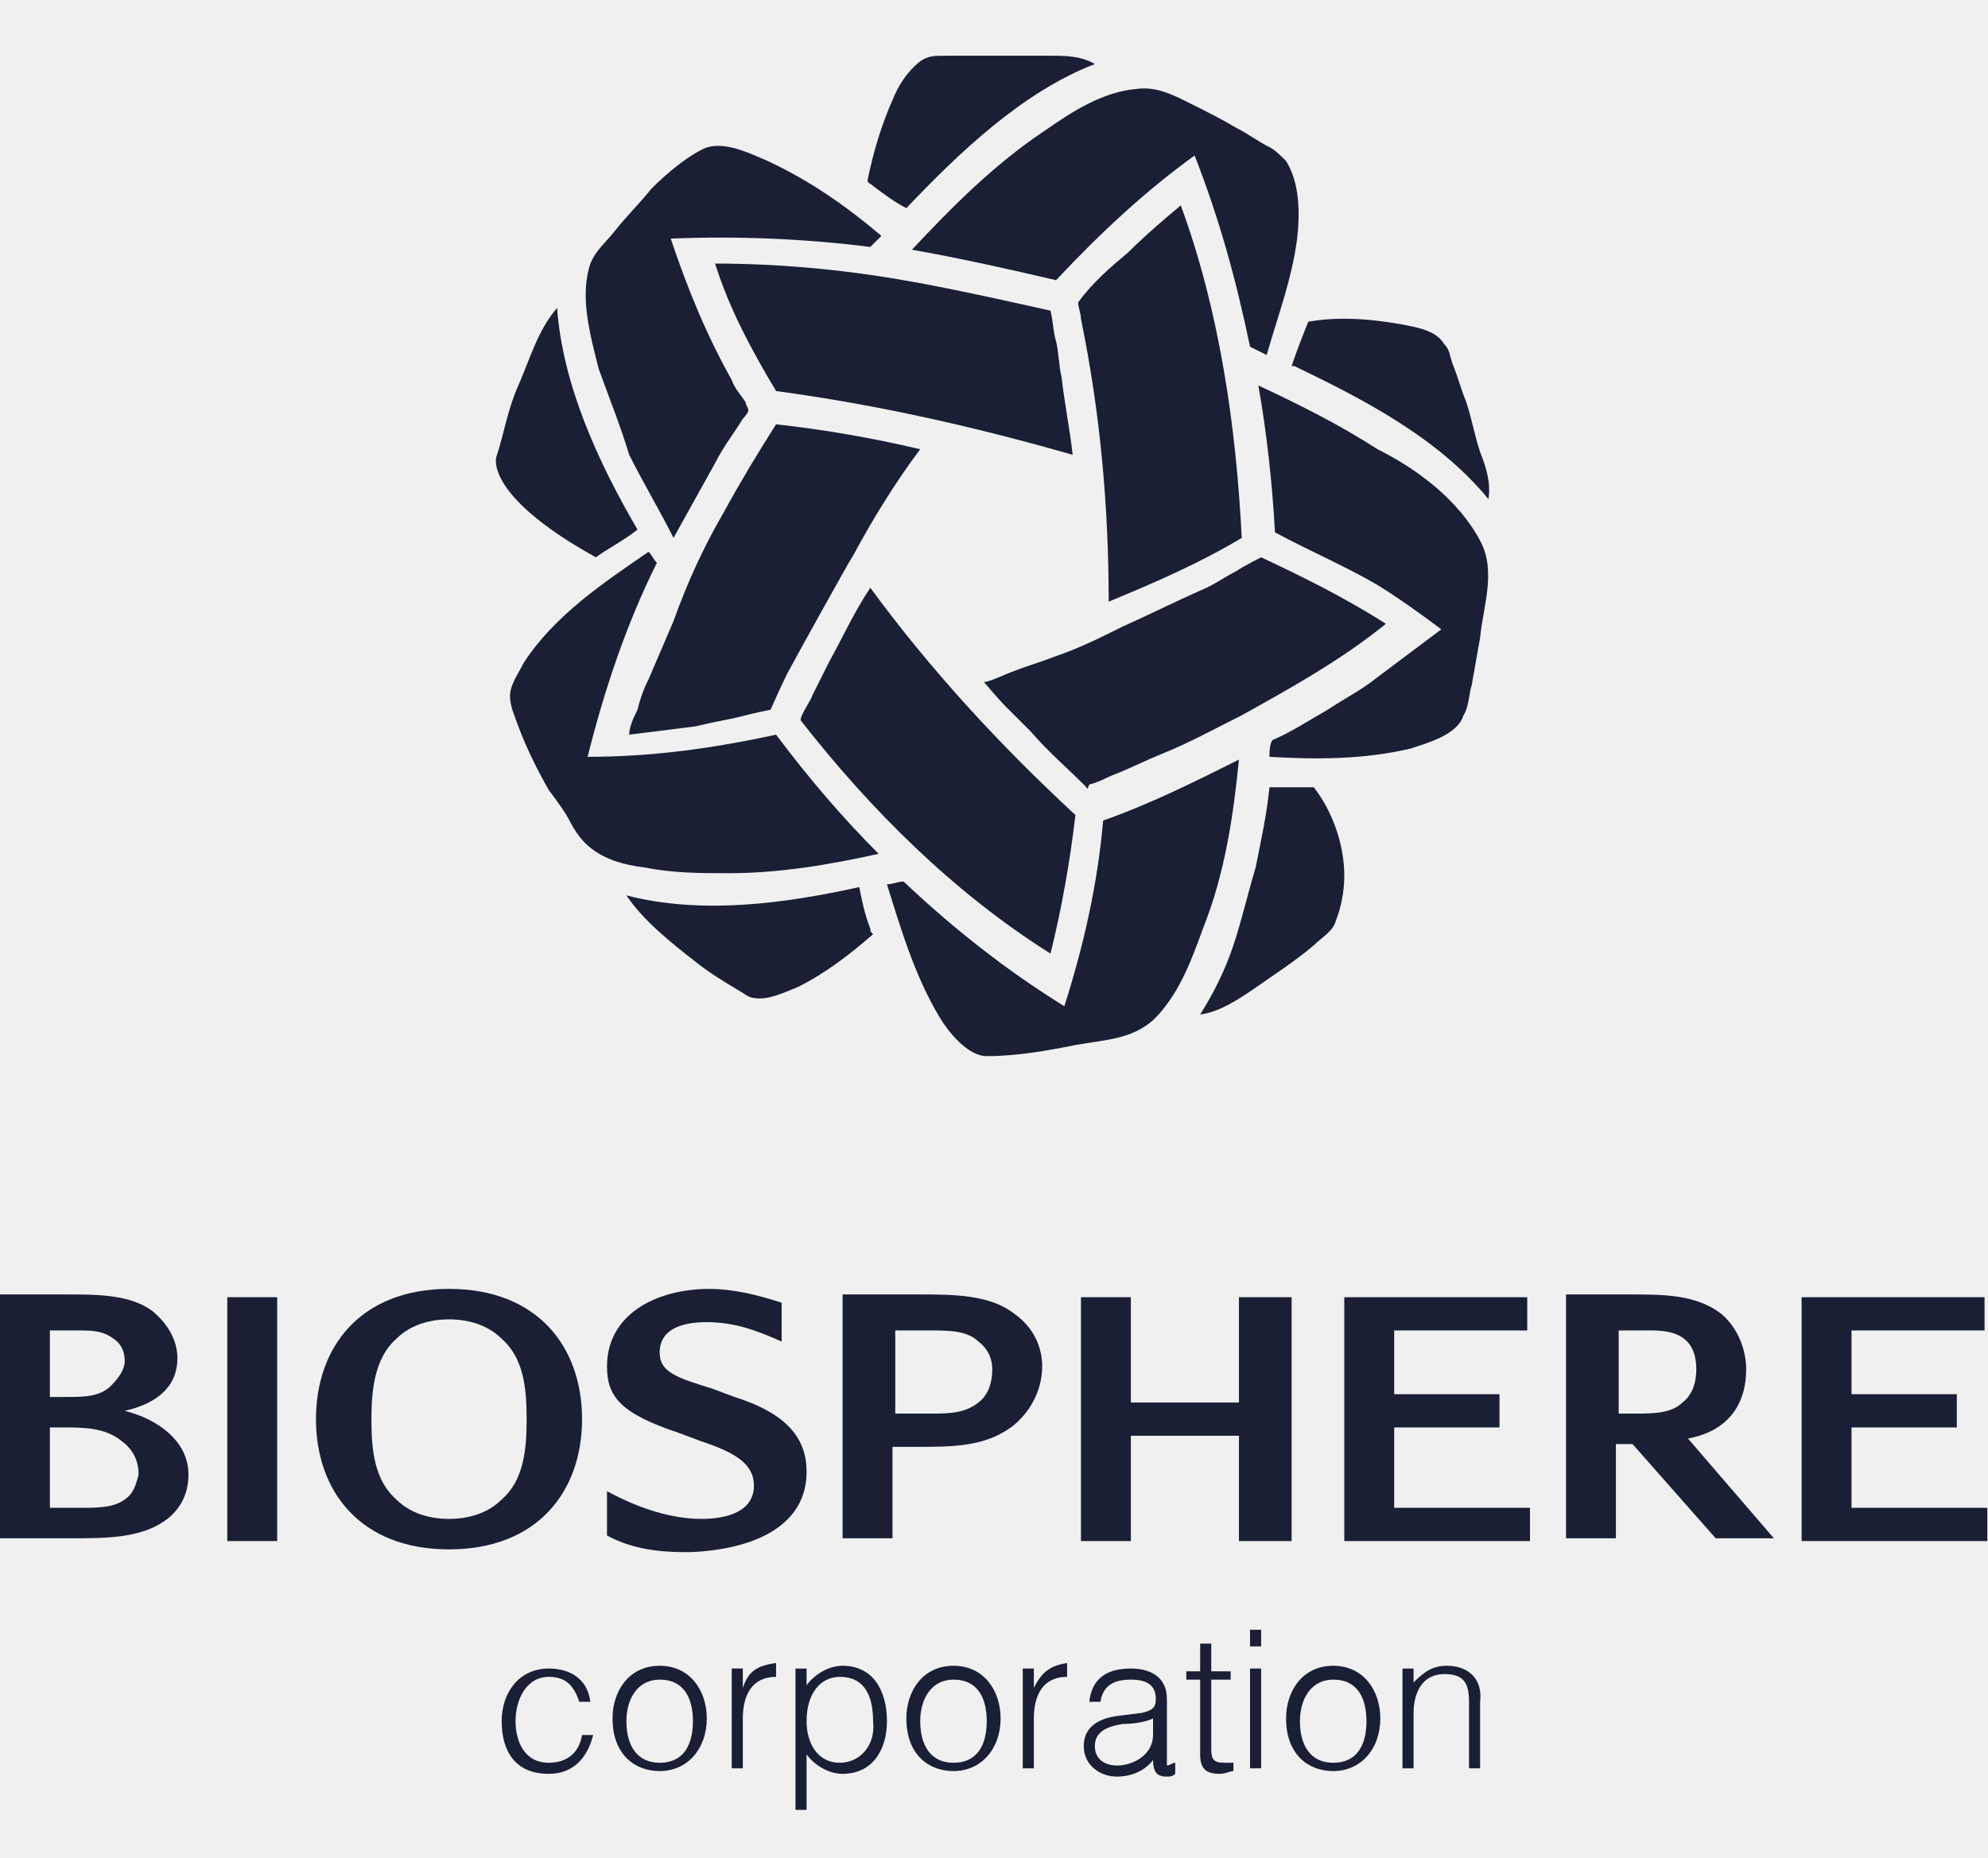
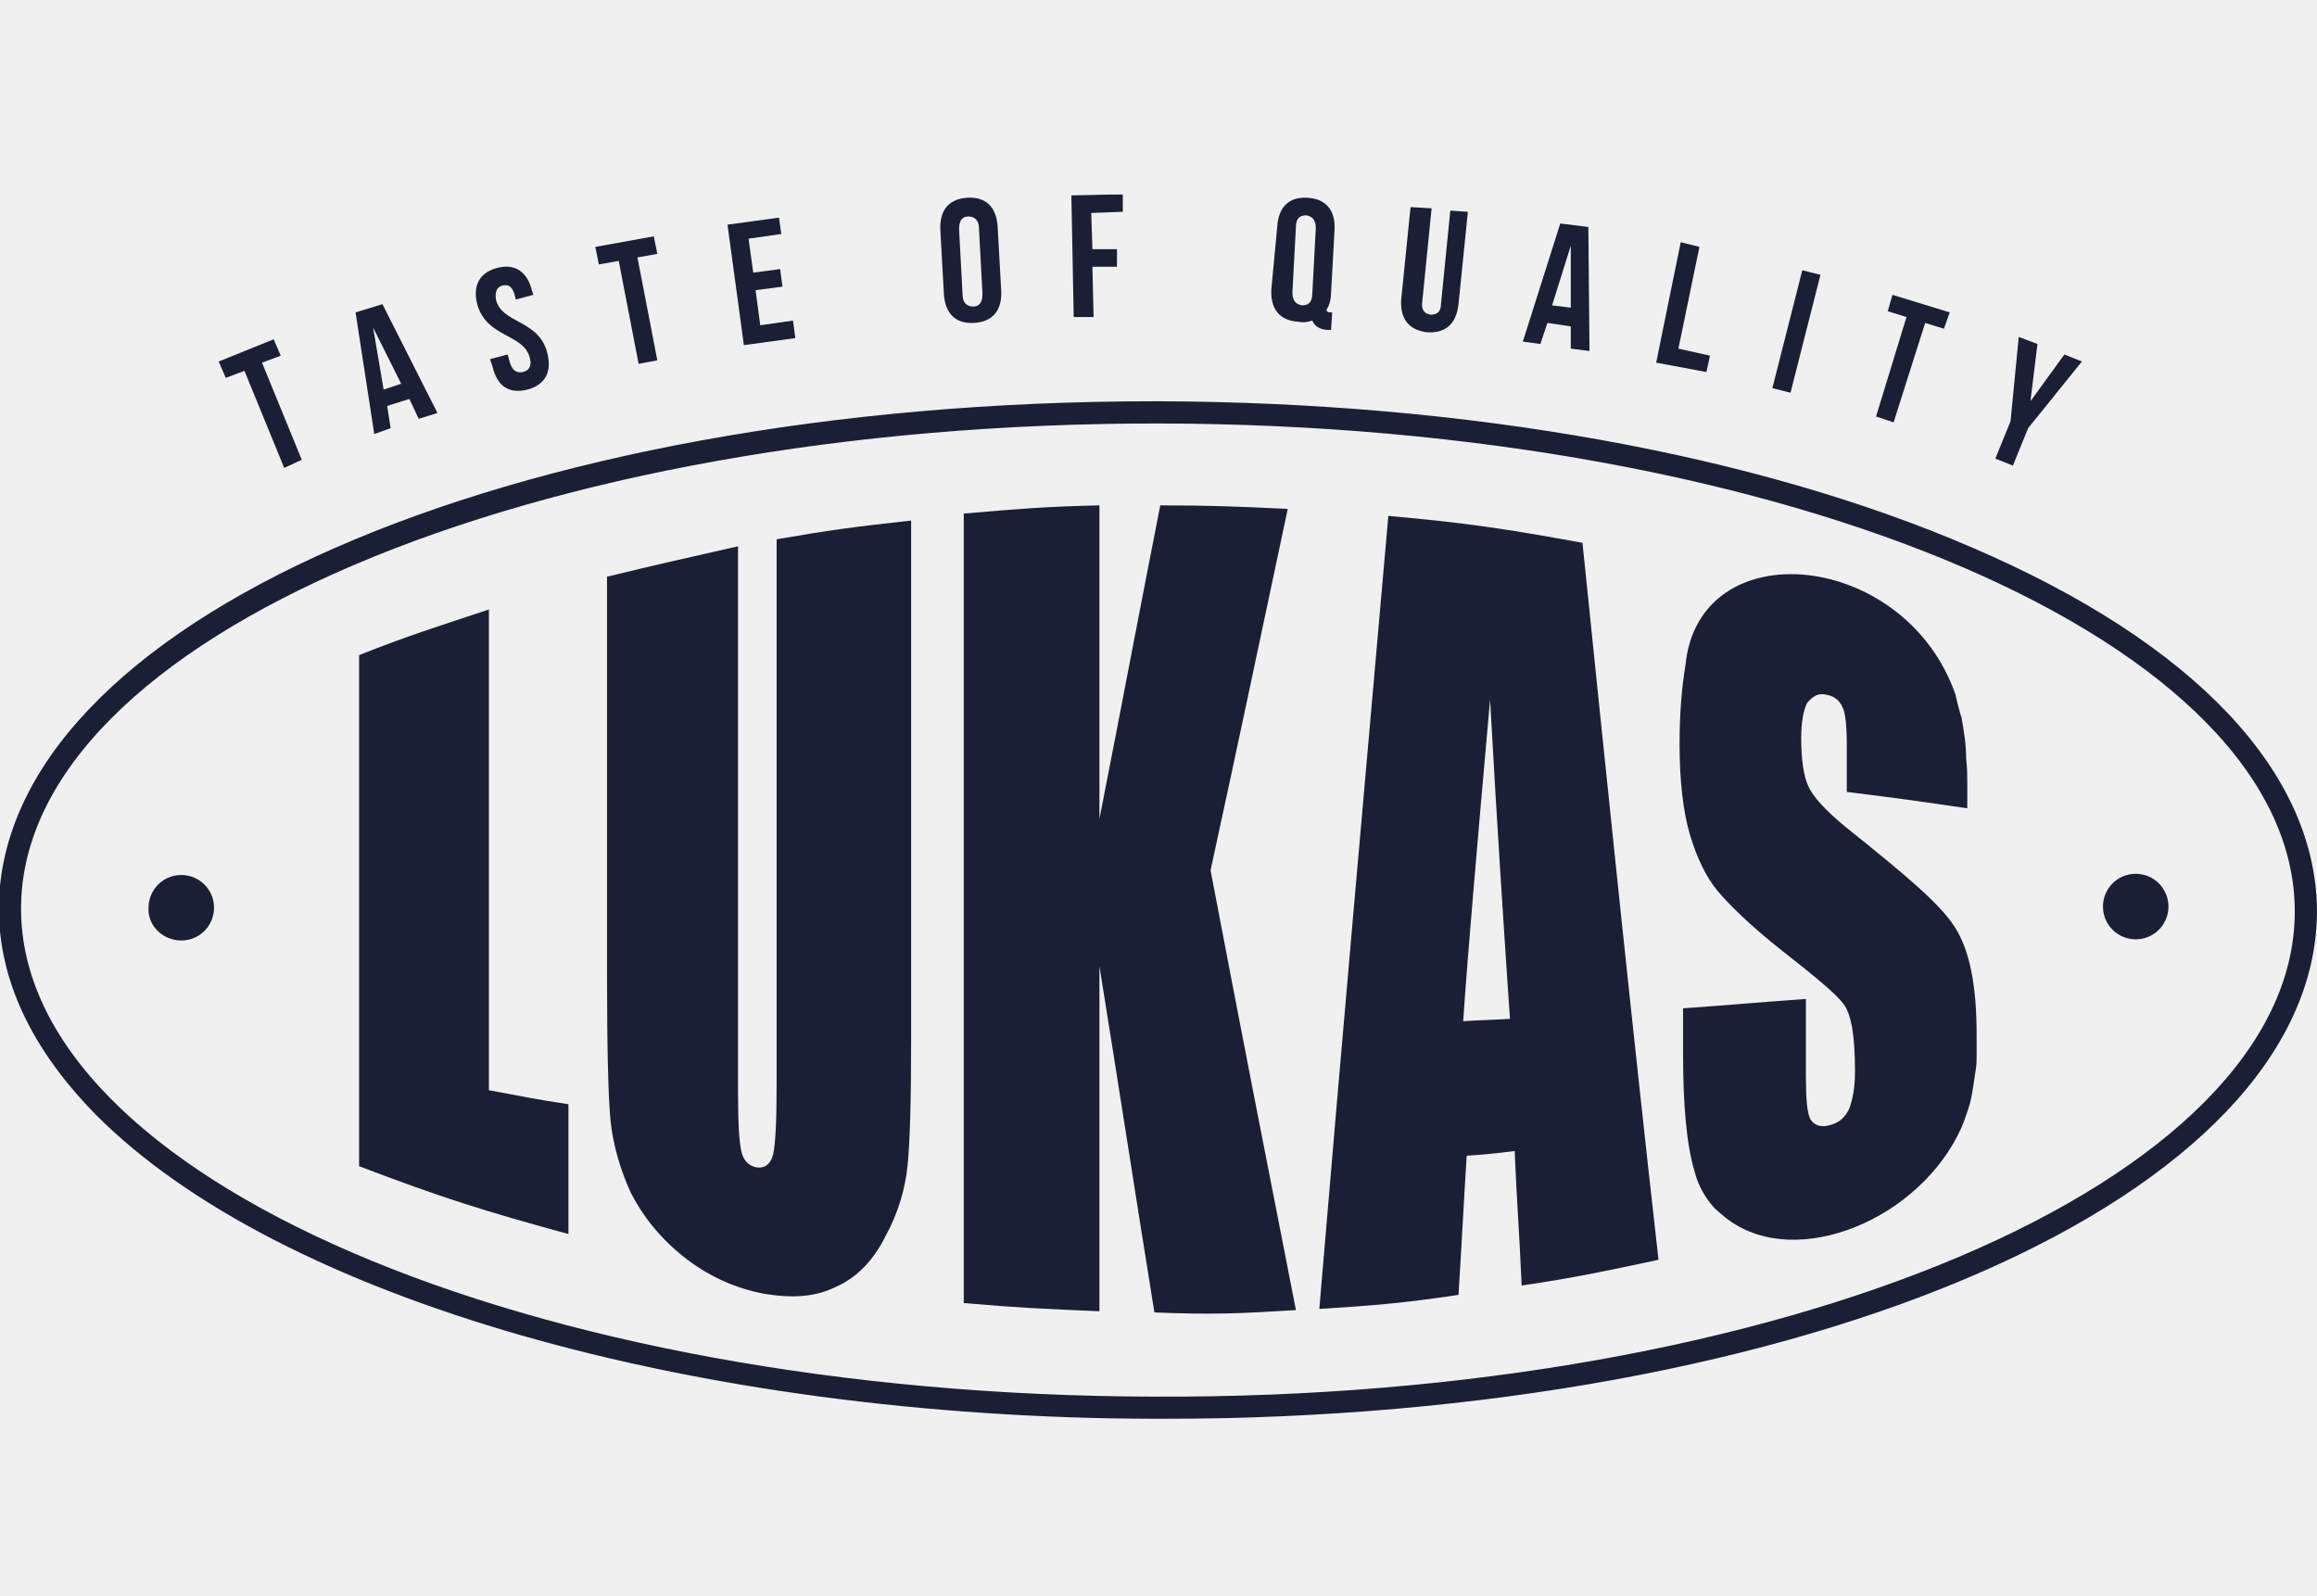
- <svg xmlns="http://www.w3.org/2000/svg" width="107" height="100" viewBox="0 0 107 100" fill="none">
-   <path d="M46.993 10.012C46.843 9.862 46.694 9.862 46.694 9.713C46.993 8.221 47.44 6.73 48.037 5.387C48.335 4.641 48.783 3.895 49.529 3.298C49.976 3 50.275 3 50.871 3C51.916 3 53.109 3 54.154 3C54.899 3 55.645 3 56.54 3C57.286 3 58.181 3 58.927 3.448C55.048 4.939 51.617 8.221 48.783 11.205C48.186 10.907 47.589 10.459 46.993 10.012Z" fill="#1A1F35" />
-   <path d="M56.242 7.028C57.734 5.984 59.375 4.939 61.165 4.79C62.209 4.641 63.104 5.089 63.999 5.536C64.894 5.984 65.789 6.431 66.535 6.879C67.132 7.177 67.729 7.625 68.326 7.923C68.624 8.072 68.922 8.371 69.221 8.669C69.967 9.862 69.967 11.504 69.817 12.846C69.519 15.084 68.773 17.023 68.176 19.112C67.878 18.963 67.58 18.813 67.281 18.664C66.535 15.084 65.64 11.802 64.298 8.371C61.612 10.31 59.225 12.548 56.839 15.084C54.302 14.487 51.617 13.89 49.081 13.443C51.319 11.056 53.556 8.818 56.242 7.028Z" fill="#1A1F35" />
-   <path d="M32.223 19.858C31.776 18.068 31.179 15.979 31.776 14.189C32.074 13.443 32.671 12.995 33.118 12.399C33.715 11.653 34.461 10.907 35.057 10.161C35.803 9.415 36.848 8.52 37.743 8.072C38.787 7.476 40.279 8.222 41.323 8.669C43.561 9.713 45.5 11.056 47.44 12.697C47.291 12.846 46.992 13.145 46.843 13.294C43.263 12.846 39.682 12.697 36.102 12.846C36.997 15.531 38.041 18.068 39.384 20.454C39.533 20.902 39.831 21.201 40.13 21.648C40.13 21.797 40.279 21.946 40.279 22.096C40.279 22.245 39.98 22.543 39.98 22.543C39.533 23.289 38.936 24.035 38.489 24.93C37.743 26.273 36.997 27.615 36.251 28.958C35.505 27.466 34.61 25.974 33.864 24.483C33.416 22.991 32.82 21.499 32.223 19.858Z" fill="#1A1F35" />
-   <path d="M58.181 17.172C58.181 16.874 58.032 16.575 58.032 16.277C58.778 15.233 59.822 14.338 60.718 13.592C61.613 12.697 62.657 11.802 63.552 11.056C65.641 16.725 66.536 22.99 66.834 28.957C64.596 30.3 62.209 31.344 59.673 32.389C59.673 27.317 59.226 22.244 58.181 17.172Z" fill="#1A1F35" />
-   <path d="M48.634 15.084C51.319 15.532 56.54 16.725 56.54 16.725C56.69 17.322 56.69 17.919 56.839 18.366C56.988 18.963 56.988 19.709 57.137 20.305C57.286 21.648 57.585 23.14 57.734 24.483C52.512 22.991 47.291 21.797 41.771 21.051C40.429 18.814 39.235 16.576 38.489 14.189C41.771 14.189 45.202 14.487 48.634 15.084Z" fill="#1A1F35" />
-   <path d="M26.703 24.631C27.151 23.289 27.3 22.095 27.897 20.753C28.494 19.41 28.941 17.769 29.985 16.576C30.284 20.753 32.223 24.93 34.312 28.51C33.566 29.107 32.671 29.555 32.074 30.002C27.748 27.615 26.554 25.676 26.703 24.631Z" fill="#1A1F35" />
-   <path d="M80.111 26.869C77.426 23.587 73.398 21.498 69.668 19.708C69.668 19.708 69.668 19.708 69.519 19.708C69.817 18.813 70.116 18.067 70.414 17.321C72.055 17.023 73.845 17.172 75.486 17.471C76.232 17.62 77.276 17.769 77.724 18.515C78.022 18.813 78.022 19.111 78.172 19.559C78.47 20.305 78.619 20.902 78.918 21.648C79.216 22.543 79.365 23.438 79.663 24.333C79.962 25.079 80.26 25.974 80.111 26.869Z" fill="#1A1F35" />
-   <path d="M79.664 29.107C80.559 30.748 79.813 32.687 79.664 34.328C79.514 35.223 79.365 35.969 79.216 36.864C79.067 37.312 79.067 38.058 78.769 38.505C78.47 39.549 76.829 39.997 75.934 40.295C73.398 40.892 70.862 40.892 68.326 40.743C68.326 40.444 68.326 40.146 68.475 39.848C69.519 39.4 70.414 38.803 71.459 38.207C72.354 37.61 73.249 37.163 73.995 36.566C75.188 35.671 76.382 34.776 77.575 33.88C76.382 32.985 75.337 32.239 74.144 31.494C72.354 30.449 70.563 29.703 68.624 28.659C68.475 25.974 68.177 23.288 67.729 20.752C69.967 21.797 72.055 22.841 74.144 24.184C76.232 25.228 78.47 26.869 79.664 29.107Z" fill="#1A1F35" />
-   <path d="M38.936 27.615C39.831 25.974 40.727 24.483 41.771 22.842C44.456 23.14 46.992 23.587 49.528 24.184C48.186 25.974 46.992 27.914 45.948 29.853C45.65 30.301 42.517 35.97 42.368 36.268C42.069 36.865 41.473 38.207 41.473 38.207C40.727 38.356 40.13 38.506 39.533 38.655C38.787 38.804 38.041 38.953 37.445 39.102C36.251 39.252 35.058 39.401 33.864 39.55C33.864 39.102 34.163 38.506 34.312 38.207C34.461 37.611 34.61 37.163 34.909 36.566C35.356 35.522 35.804 34.478 36.251 33.434C36.997 31.345 37.892 29.406 38.936 27.615Z" fill="#1A1F35" />
-   <path d="M47.291 45.964C44.606 46.561 41.92 47.008 39.235 47.008C37.743 47.008 36.252 47.008 34.76 46.71C33.566 46.561 32.373 46.263 31.478 45.367C31.179 45.069 30.881 44.622 30.732 44.323C30.433 43.727 29.986 43.13 29.538 42.533C28.942 41.489 28.345 40.295 27.897 39.102C27.748 38.654 27.45 38.058 27.45 37.461C27.45 36.864 27.897 36.267 28.196 35.671C29.837 33.135 32.522 31.344 34.909 29.703C35.058 29.853 35.207 30.151 35.356 30.3C33.715 33.582 32.522 37.163 31.627 40.743C35.058 40.743 38.34 40.295 41.771 39.549C43.561 41.936 45.352 44.025 47.291 45.964Z" fill="#1A1F35" />
-   <path d="M58.331 42.235C57.435 41.34 56.391 40.445 55.496 39.401C55.048 38.953 54.601 38.506 54.153 38.058C53.706 37.611 52.96 36.716 52.96 36.716C53.258 36.716 54.153 36.268 54.601 36.119C55.347 35.821 55.944 35.671 56.69 35.373C58.032 34.925 59.226 34.329 60.419 33.732C61.762 33.135 63.254 32.389 64.596 31.793C65.342 31.494 65.939 31.047 66.536 30.748C66.983 30.45 67.878 30.002 67.878 30.002C70.116 31.047 72.503 32.24 74.591 33.583C72.204 35.522 69.519 37.014 66.834 38.506C65.342 39.252 63.999 39.998 62.508 40.594C61.762 40.893 60.867 41.34 60.121 41.639C59.673 41.788 59.226 42.086 58.629 42.235C58.48 42.534 58.629 42.534 58.331 42.235Z" fill="#1A1F35" />
-   <path d="M43.114 38.804C42.964 38.654 43.71 37.61 43.71 37.461C44.009 36.864 44.307 36.267 44.605 35.671C45.351 34.328 45.948 32.986 46.843 31.643C50.125 36.118 53.855 40.146 57.883 43.876C57.584 46.412 57.137 48.948 56.54 51.335C51.319 48.053 46.843 43.577 43.114 38.804Z" fill="#1A1F35" />
-   <path d="M64.745 49.992C64.148 51.633 63.552 53.275 62.358 54.617C61.165 55.96 59.524 55.96 57.883 56.258C56.391 56.556 54.75 56.855 53.109 56.855C52.065 56.855 51.02 55.512 50.573 54.766C49.23 52.529 48.484 49.992 47.738 47.605C48.037 47.605 48.335 47.456 48.633 47.456C51.319 49.992 54.153 52.23 57.286 54.17C58.33 50.888 59.076 47.605 59.374 44.174C61.911 43.279 64.297 42.086 66.684 40.892C66.386 43.876 65.939 47.009 64.745 49.992Z" fill="#1A1F35" />
-   <path d="M70.713 42.384C71.757 43.727 72.354 45.517 72.354 47.158C72.354 47.904 72.204 48.799 71.906 49.545C71.757 50.142 71.16 50.44 70.713 50.888C69.668 51.783 68.475 52.529 67.431 53.275C66.536 53.871 65.641 54.468 64.596 54.617C65.342 53.424 65.939 52.23 66.386 50.888C66.834 49.545 67.132 48.202 67.58 46.711C67.878 45.219 68.177 43.876 68.326 42.384C69.072 42.384 69.818 42.384 70.713 42.384Z" fill="#1A1F35" />
-   <path d="M46.843 49.992C46.843 50.142 46.843 50.142 46.992 50.291C45.799 51.335 44.456 52.379 42.965 53.125C42.219 53.424 41.324 53.871 40.578 53.722C40.279 53.722 39.981 53.424 39.683 53.274C38.937 52.827 38.191 52.379 37.445 51.783C36.102 50.738 34.61 49.545 33.715 48.202C37.743 49.246 42.219 48.65 46.247 47.755C46.396 48.501 46.545 49.246 46.843 49.992Z" fill="#1A1F35" />
-   <path d="M27.002 80.724C26.256 81.47 25.212 81.768 24.168 81.768C23.123 81.768 22.079 81.47 21.333 80.724C20.14 79.68 19.991 78.039 19.991 76.398C19.991 74.906 20.14 73.116 21.333 72.072C22.079 71.326 23.123 71.027 24.168 71.027C25.212 71.027 26.256 71.326 27.002 72.072C28.195 73.116 28.345 74.757 28.345 76.398C28.345 78.039 28.195 79.68 27.002 80.724ZM24.168 69.386C19.394 69.386 17.007 72.519 17.007 76.398C17.007 80.276 19.394 83.409 24.168 83.409C28.941 83.409 31.328 80.276 31.328 76.398C31.328 72.519 28.941 69.386 24.168 69.386Z" fill="#1A1F35" />
-   <path d="M43.413 79.232C43.413 77.442 42.368 76.099 39.534 75.204L38.34 74.757C36.401 74.16 35.506 73.862 35.506 72.817C35.506 71.475 36.849 71.176 38.042 71.176C39.534 71.176 40.727 71.624 42.07 72.221V70.132C40.727 69.685 39.385 69.386 38.191 69.386C35.357 69.386 32.671 70.729 32.671 73.563C32.671 75.204 33.417 76.099 36.55 77.144L37.744 77.591C39.534 78.188 40.578 78.785 40.578 79.978C40.578 81.321 39.235 81.768 37.744 81.768C36.103 81.768 34.312 81.172 32.671 80.276V82.663C34.312 83.559 36.103 83.558 37.147 83.558C40.727 83.409 43.413 82.067 43.413 79.232Z" fill="#1A1F35" />
-   <path d="M6.713 80.724C6.116 81.172 5.221 81.172 4.326 81.172H2.685V76.845H3.431C4.476 76.845 5.669 76.845 6.564 77.591C7.161 78.039 7.459 78.635 7.459 79.381C7.31 79.978 7.161 80.426 6.713 80.724ZM2.685 71.624H4.177C4.923 71.624 5.52 71.624 6.116 72.072C6.564 72.37 6.713 72.817 6.713 73.265C6.713 73.713 6.415 74.16 5.967 74.608C5.371 75.204 4.476 75.204 3.58 75.204H2.685V71.624ZM6.713 75.95C8.056 75.652 9.548 74.906 9.548 73.116C9.548 72.221 9.1 71.326 8.205 70.58C7.012 69.685 5.221 69.685 3.58 69.685H0V82.813H3.73C5.669 82.813 7.459 82.813 8.802 81.918C9.697 81.321 10.144 80.426 10.144 79.381C10.144 77.591 8.503 76.398 6.713 75.95Z" fill="#1A1F35" />
-   <path d="M48.186 71.624H50.125C51.02 71.624 52.065 71.624 52.661 72.221C53.258 72.668 53.407 73.265 53.407 73.713C53.407 74.309 53.258 75.055 52.661 75.503C51.916 76.099 51.02 76.099 50.125 76.099H48.186V71.624ZM48.186 77.89H49.38C51.319 77.89 53.109 77.89 54.601 76.696C55.645 75.801 56.093 74.608 56.093 73.563C56.093 72.519 55.645 71.475 54.601 70.729C53.258 69.685 51.319 69.685 49.38 69.685H45.352V82.813H48.037V77.89H48.186Z" fill="#1A1F35" />
-   <path d="M88.018 76.099H87.123V71.624H88.465C89.36 71.624 91.3 71.475 91.3 73.713C91.3 74.309 91.15 75.055 90.554 75.503C89.957 76.099 88.913 76.099 88.018 76.099ZM93.985 73.713C93.985 72.668 93.537 71.475 92.642 70.729C91.3 69.685 89.51 69.685 87.719 69.685H84.288V82.813H86.973V77.74H87.123C87.421 77.74 87.57 77.74 87.868 77.74L92.344 82.813H95.477L90.852 77.442C93.239 76.995 93.985 75.353 93.985 73.713Z" fill="#1A1F35" />
-   <path d="M14.918 69.834H12.233V82.962H14.918V69.834Z" fill="#1A1F35" />
-   <path d="M60.867 77.293H66.685V82.962H69.519V69.834H66.685V75.503H60.867V69.834H58.181V82.962H60.867V77.293Z" fill="#1A1F35" />
-   <path d="M75.039 76.845H80.708V75.055H75.039V71.624H82.2V69.834H72.353V82.962H82.349V81.172H75.039V76.845Z" fill="#1A1F35" />
-   <path d="M99.654 81.172V76.845H105.322V75.055H99.654V71.624H106.814V69.834H96.968V82.962H106.963V81.172H99.654Z" fill="#1A1F35" />
-   <path d="M67.878 87.736H67.281V88.631H67.878V87.736Z" fill="#1A1F35" />
-   <path d="M65.193 94.151V90.421H66.237V89.974H65.193V88.482H64.596V89.974H63.85V90.421H64.596V94.449C64.596 95.195 64.894 95.493 65.64 95.493C65.939 95.493 66.237 95.344 66.386 95.344V94.897C66.237 94.897 66.088 94.897 65.939 94.897C65.342 94.897 65.193 94.747 65.193 94.151Z" fill="#1A1F35" />
-   <path d="M39.981 90.868V89.824H39.384V95.195H39.981V92.51C39.981 91.316 40.428 90.272 41.771 90.272V89.526C40.727 89.675 40.279 89.973 39.981 90.868Z" fill="#1A1F35" />
-   <path d="M55.645 90.868V89.824H55.048V95.195H55.645V92.51C55.645 91.316 56.093 90.272 57.435 90.272V89.526C56.54 89.675 56.093 89.973 55.645 90.868Z" fill="#1A1F35" />
-   <path d="M35.505 94.897C34.312 94.897 33.715 94.002 33.715 92.659C33.715 91.466 34.312 90.421 35.505 90.421C36.848 90.421 37.295 91.466 37.295 92.659C37.295 93.852 36.848 94.897 35.505 94.897ZM35.505 89.675C33.864 89.675 32.969 91.018 32.969 92.51C32.969 94.449 34.163 95.344 35.505 95.344C36.997 95.344 38.041 94.151 38.041 92.51C38.041 91.018 37.146 89.675 35.505 89.675Z" fill="#1A1F35" />
-   <path d="M45.202 94.897C44.009 94.897 43.412 93.852 43.412 92.659C43.412 91.167 44.158 90.272 45.202 90.272C46.545 90.272 46.992 91.316 46.992 92.659C47.142 94.002 46.247 94.897 45.202 94.897ZM45.352 89.675C44.606 89.675 43.86 90.123 43.412 90.72V89.825H42.815V97.433H43.412V94.449C43.86 95.046 44.606 95.493 45.352 95.493C46.993 95.493 47.738 94.151 47.738 92.659C47.738 91.018 46.993 89.675 45.352 89.675Z" fill="#1A1F35" />
-   <path d="M51.319 94.897C50.125 94.897 49.529 94.002 49.529 92.659C49.529 91.466 50.125 90.421 51.319 90.421C52.661 90.421 53.109 91.466 53.109 92.659C53.109 93.852 52.661 94.897 51.319 94.897ZM51.319 89.675C49.678 89.675 48.783 91.018 48.783 92.51C48.783 94.449 49.976 95.344 51.319 95.344C52.811 95.344 53.855 94.151 53.855 92.51C53.855 91.018 52.96 89.675 51.319 89.675Z" fill="#1A1F35" />
-   <path d="M71.757 94.897C70.563 94.897 69.967 94.002 69.967 92.659C69.967 91.466 70.563 90.421 71.757 90.421C73.099 90.421 73.547 91.466 73.547 92.659C73.547 93.852 73.099 94.897 71.757 94.897ZM71.757 89.675C70.116 89.675 69.221 91.018 69.221 92.51C69.221 94.449 70.414 95.344 71.757 95.344C73.249 95.344 74.293 94.151 74.293 92.51C74.293 91.018 73.398 89.675 71.757 89.675Z" fill="#1A1F35" />
-   <path d="M77.873 89.675C77.127 89.675 76.68 89.974 76.083 90.57V89.825H75.486V95.195H76.083V92.211C76.083 91.167 76.531 90.123 77.724 90.123C78.768 90.123 79.067 90.57 79.067 91.615V95.195H79.663V91.615C79.813 90.421 79.067 89.675 77.873 89.675Z" fill="#1A1F35" />
-   <path d="M29.538 94.896C28.195 94.896 27.748 93.703 27.748 92.658C27.748 91.465 28.345 90.272 29.538 90.272C30.433 90.272 30.881 90.719 31.179 91.614H31.776C31.627 90.421 30.732 89.824 29.538 89.824C27.897 89.824 27.002 91.167 27.002 92.658C27.002 94.299 27.748 95.493 29.538 95.493C30.881 95.493 31.627 94.598 31.925 93.404H31.328C31.179 94.299 30.582 94.896 29.538 94.896Z" fill="#1A1F35" />
-   <path d="M62.06 93.404C62.06 94.449 61.016 95.045 60.121 95.045C59.524 95.045 58.927 94.747 58.927 94.001C58.927 93.255 59.524 92.957 60.419 92.808C61.165 92.808 61.762 92.658 62.06 92.509V93.404ZM62.806 94.449V91.465C62.806 90.272 61.911 89.824 60.867 89.824C59.673 89.824 58.778 90.272 58.629 91.614H59.226C59.375 90.719 59.972 90.421 60.867 90.421C61.911 90.421 62.209 90.868 62.209 91.465C62.209 91.912 62.06 92.062 61.463 92.211L60.27 92.36C58.927 92.509 58.331 93.106 58.331 94.001C58.331 95.045 59.226 95.642 60.121 95.642C60.867 95.642 61.613 95.344 62.06 94.747C62.06 95.493 62.358 95.642 62.806 95.642C62.955 95.642 63.104 95.642 63.254 95.493V94.896C63.104 94.896 62.955 95.045 62.806 95.045C62.806 94.896 62.806 94.747 62.806 94.449Z" fill="#1A1F35" />
-   <path d="M67.878 89.824H67.281V95.195H67.878V89.824Z" fill="#1A1F35" />
+ <svg xmlns="http://www.w3.org/2000/svg" width="167" height="115" viewBox="0 0 167 115" fill="none">
+   <mask id="mask0_2370_15820" style="mask-type:luminance" maskUnits="userSpaceOnUse" x="0" y="14" width="167" height="89">
+     <path d="M167 14H0V102.263H167V14Z" fill="white" />
+   </mask>
+   <g mask="url(#mask0_2370_15820)">
+     <path d="M15.764 26.055L19.727 24.453L20.232 25.634L18.884 26.139L21.75 33.136L20.485 33.726L17.619 26.729L16.27 27.235L15.764 26.055Z" fill="#1A1F35" />
+   </g>
+   <mask id="mask1_2370_15820" style="mask-type:luminance" maskUnits="userSpaceOnUse" x="0" y="14" width="167" height="89">
+     <path d="M167 14H0V102.263H167V14Z" fill="white" />
+   </mask>
+   <g mask="url(#mask1_2370_15820)">
+     <path d="M31.529 29.764L30.18 30.186L29.505 28.753L27.904 29.258L28.157 30.86L26.976 31.282L25.627 22.514L27.566 21.924L31.529 29.764ZM27.651 28.078L28.915 27.657L26.892 23.61L27.651 28.078Z" fill="#1A1F35" />
+   </g>
+   <mask id="mask2_2370_15820" style="mask-type:luminance" maskUnits="userSpaceOnUse" x="0" y="14" width="167" height="89">
+     <path d="M167 14H0V102.263H167V14Z" fill="white" />
+   </mask>
+   <g mask="url(#mask2_2370_15820)">
+     <path d="M35.828 19.311C37.092 18.974 38.02 19.564 38.357 20.997L38.441 21.25L37.177 21.587L37.092 21.25C36.924 20.66 36.671 20.491 36.249 20.575C35.828 20.66 35.659 20.997 35.744 21.587C36.165 23.357 38.863 23.02 39.453 25.465C39.79 26.814 39.284 27.741 38.02 28.078C36.671 28.415 35.828 27.825 35.491 26.392L35.322 25.886L36.587 25.549L36.755 26.139C36.924 26.729 37.261 26.898 37.682 26.814C38.104 26.729 38.357 26.392 38.188 25.802C37.767 24.032 35.069 24.369 34.395 21.924C34.058 20.575 34.563 19.648 35.828 19.311Z" fill="#1A1F35" />
+   </g>
+   <mask id="mask3_2370_15820" style="mask-type:luminance" maskUnits="userSpaceOnUse" x="0" y="14" width="167" height="89">
+     <path d="M167 14H0V102.263H167V14Z" fill="white" />
+   </mask>
+   <g mask="url(#mask3_2370_15820)">
+     <path d="M42.909 17.794L47.124 17.035L47.377 18.299L45.944 18.552L47.377 25.971L46.029 26.224L44.595 18.805L43.162 19.058L42.909 17.794Z" fill="#1A1F35" />
+   </g>
+   <mask id="mask4_2370_15820" style="mask-type:luminance" maskUnits="userSpaceOnUse" x="0" y="14" width="167" height="89">
+     <path d="M167 14H0V102.263H167V14Z" fill="white" />
+   </mask>
+   <g mask="url(#mask4_2370_15820)">
+     <path d="M54.29 19.648L56.229 19.395L56.398 20.66L54.459 20.913L54.796 23.442L57.156 23.105L57.325 24.369L53.616 24.875L52.435 16.192L56.145 15.686L56.313 16.866L53.953 17.203L54.29 19.648Z" fill="#1A1F35" />
+   </g>
+   <mask id="mask5_2370_15820" style="mask-type:luminance" maskUnits="userSpaceOnUse" x="0" y="14" width="167" height="89">
+     <path d="M167 14H0V102.263H167V14Z" fill="white" />
+   </mask>
+   <g mask="url(#mask5_2370_15820)">
+     <path d="M67.778 16.613C67.694 15.18 68.368 14.337 69.716 14.253C71.065 14.169 71.824 14.927 71.909 16.36L72.161 20.913C72.246 22.346 71.571 23.189 70.222 23.273C68.874 23.357 68.115 22.599 68.031 21.166L67.778 16.613ZM69.379 21.25C69.379 21.84 69.716 22.093 70.138 22.093C70.56 22.093 70.812 21.84 70.812 21.166L70.56 16.445C70.56 15.855 70.222 15.602 69.801 15.602C69.379 15.602 69.126 15.855 69.126 16.529L69.379 21.25Z" fill="#1A1F35" />
+   </g>
+   <mask id="mask6_2370_15820" style="mask-type:luminance" maskUnits="userSpaceOnUse" x="0" y="14" width="167" height="89">
+     <path d="M167 14H0V102.263H167V14Z" fill="white" />
+   </mask>
+   <g mask="url(#mask6_2370_15820)">
+     <path d="M78.737 17.962H80.507V19.227H78.737L78.821 22.852H77.388L77.22 14.084L80.929 14V15.264L78.653 15.349L78.737 17.962Z" fill="#1A1F35" />
+   </g>
+   <mask id="mask7_2370_15820" style="mask-type:luminance" maskUnits="userSpaceOnUse" x="0" y="14" width="167" height="89">
+     <path d="M167 14H0V102.263H167V14Z" fill="white" />
+   </mask>
+   <g mask="url(#mask7_2370_15820)">
+     <path d="M92.056 16.36C92.141 14.927 92.899 14.169 94.248 14.253C95.597 14.337 96.272 15.18 96.187 16.613L95.934 21.166C95.934 21.671 95.766 22.093 95.597 22.346C95.681 22.514 95.766 22.514 95.934 22.514H96.019L95.934 23.779H95.766C95.175 23.779 94.754 23.526 94.585 23.105C94.332 23.189 93.995 23.273 93.574 23.189C92.225 23.105 91.55 22.262 91.635 20.828L92.056 16.36ZM93.152 21.081C93.152 21.671 93.405 21.924 93.827 22.009C94.248 22.009 94.585 21.84 94.585 21.166L94.838 16.445C94.838 15.855 94.585 15.602 94.164 15.517C93.742 15.517 93.405 15.686 93.405 16.36L93.152 21.081Z" fill="#1A1F35" />
+   </g>
+   <mask id="mask8_2370_15820" style="mask-type:luminance" maskUnits="userSpaceOnUse" x="0" y="14" width="167" height="89">
+     <path d="M167 14H0V102.263H167V14Z" fill="white" />
+   </mask>
+   <g mask="url(#mask8_2370_15820)">
+     <path d="M103.185 15.012L102.51 21.756C102.426 22.346 102.679 22.599 103.1 22.683C103.522 22.683 103.859 22.514 103.859 21.924L104.533 15.18L105.798 15.265L105.123 21.924C104.955 23.358 104.196 24.032 102.847 23.948C101.498 23.779 100.908 22.936 100.993 21.587L101.667 14.927L103.185 15.012Z" fill="#1A1F35" />
+   </g>
+   <mask id="mask9_2370_15820" style="mask-type:luminance" maskUnits="userSpaceOnUse" x="0" y="14" width="167" height="89">
+     <path d="M167 14H0V102.263H167V14Z" fill="white" />
+   </mask>
+   <g mask="url(#mask9_2370_15820)">
+     <path d="M114.565 25.296L113.216 25.128V23.526L111.53 23.273L111.024 24.791L109.76 24.622L112.458 16.108L114.481 16.36L114.565 25.296ZM111.867 22.009L113.216 22.177V17.709L111.867 22.009Z" fill="#1A1F35" />
+   </g>
+   <mask id="mask10_2370_15820" style="mask-type:luminance" maskUnits="userSpaceOnUse" x="0" y="14" width="167" height="89">
+     <path d="M167 14H0V102.263H167V14Z" fill="white" />
+   </mask>
+   <g mask="url(#mask10_2370_15820)">
+     <path d="M121.14 17.456L122.489 17.794L120.972 25.128L123.248 25.634L122.995 26.814L119.37 26.139L121.14 17.456Z" fill="#1A1F35" />
+   </g>
+   <mask id="mask11_2370_15820" style="mask-type:luminance" maskUnits="userSpaceOnUse" x="117" y="15" width="16" height="21">
+     <path d="M121.444 15.456L117.167 32.294L128.692 35.221L132.969 18.384L121.444 15.456Z" fill="white" />
+   </mask>
+   <g mask="url(#mask11_2370_15820)">
+     <path d="M129.903 19.477L127.745 27.974L129.052 28.306L131.211 19.809L129.903 19.477Z" fill="#1A1F35" />
+   </g>
+   <mask id="mask12_2370_15820" style="mask-type:luminance" maskUnits="userSpaceOnUse" x="0" y="14" width="167" height="89">
+     <path d="M167 14H0V102.263H167V14Z" fill="white" />
+   </mask>
+   <g mask="url(#mask12_2370_15820)">
+     <path d="M136.399 21.25L140.53 22.515L140.108 23.695L138.759 23.273L136.483 30.439L135.219 30.017L137.411 22.852L136.062 22.43L136.399 21.25Z" fill="#1A1F35" />
+   </g>
+   <mask id="mask13_2370_15820" style="mask-type:luminance" maskUnits="userSpaceOnUse" x="0" y="14" width="167" height="89">
+     <path d="M167 14H0V102.263H167V14Z" fill="white" />
+   </mask>
+   <g mask="url(#mask13_2370_15820)">
+     <path d="M144.913 30.354L145.503 24.285L146.852 24.791L146.346 28.921L148.791 25.549L150.055 26.055L146.178 30.86L145.082 33.558L143.817 33.052L144.913 30.354Z" fill="#1A1F35" />
+   </g>
+   <mask id="mask14_2370_15820" style="mask-type:luminance" maskUnits="userSpaceOnUse" x="0" y="14" width="167" height="89">
+     <path d="M167 14H0V102.263H167V14Z" fill="white" />
+   </mask>
+   <g mask="url(#mask14_2370_15820)">
+     <path d="M142.131 39.459C126.535 32.715 105.713 29.006 83.626 28.921C83.458 28.921 83.373 28.921 83.205 28.921C36.586 28.921 0.084 44.938 -0.084 65.424C-0.084 70.65 2.276 75.624 6.913 80.345C20.064 93.58 49.99 102.179 83.289 102.263H83.711C130.329 102.263 166.831 86.246 167 65.761C167 55.729 158.233 46.371 142.131 39.459ZM83.289 100.661C38.02 100.577 1.433 84.813 1.517 65.424C1.602 46.034 38.357 30.439 83.626 30.523C128.896 30.607 165.482 46.371 165.398 65.761C165.314 85.15 128.559 100.83 83.289 100.661Z" fill="#1A1F35" />
+   </g>
+   <mask id="mask15_2370_15820" style="mask-type:luminance" maskUnits="userSpaceOnUse" x="0" y="14" width="167" height="89">
+     <path d="M167 14H0V102.263H167V14Z" fill="white" />
+   </mask>
+   <g mask="url(#mask15_2370_15820)">
+     <path d="M13.067 67.784C14.416 67.784 15.427 66.688 15.427 65.423C15.427 64.075 14.331 63.063 13.067 63.063C11.718 63.063 10.706 64.159 10.706 65.423C10.622 66.688 11.718 67.784 13.067 67.784Z" fill="#1A1F35" />
+   </g>
+   <mask id="mask16_2370_15820" style="mask-type:luminance" maskUnits="userSpaceOnUse" x="0" y="14" width="167" height="89">
+     <path d="M167 14H0V102.263H167V14Z" fill="white" />
+   </mask>
+   <g mask="url(#mask16_2370_15820)">
+     <path d="M153.933 62.979C152.584 62.979 151.573 64.075 151.573 65.339C151.573 66.688 152.669 67.7 153.933 67.7C155.282 67.7 156.294 66.604 156.294 65.339C156.294 64.075 155.282 62.979 153.933 62.979Z" fill="#1A1F35" />
+   </g>
+   <mask id="mask17_2370_15820" style="mask-type:luminance" maskUnits="userSpaceOnUse" x="0" y="14" width="167" height="89">
+     <path d="M167 14H0V102.263H167V14Z" fill="white" />
+   </mask>
+   <g mask="url(#mask17_2370_15820)">
+     <path d="M25.881 47.215V84.054C31.866 86.33 34.816 87.257 40.97 88.943V79.586C38.694 79.249 37.514 78.996 35.238 78.574V43.927C31.444 45.191 29.505 45.781 25.881 47.215Z" fill="#1A1F35" />
+   </g>
+   <mask id="mask18_2370_15820" style="mask-type:luminance" maskUnits="userSpaceOnUse" x="0" y="14" width="167" height="89">
+     <path d="M167 14H0V102.263H167V14Z" fill="white" />
+   </mask>
+   <g mask="url(#mask18_2370_15820)">
+     <path d="M43.752 41.566V70.06C43.752 75.455 43.837 79.08 44.005 80.766C44.174 82.452 44.68 84.222 45.438 85.909C46.282 87.595 47.546 89.196 49.232 90.545C50.918 91.894 52.857 92.821 55.049 93.243C57.072 93.58 58.758 93.496 60.275 92.737C61.793 92.062 62.973 90.798 63.816 89.112C64.743 87.426 65.249 85.656 65.418 83.97C65.586 82.284 65.671 79.249 65.671 75.034V37.52C61.793 37.941 59.854 38.194 55.976 38.869V78.153C55.976 80.85 55.892 82.452 55.723 83.211C55.554 83.885 55.133 84.222 54.543 84.138C54.037 84.054 53.616 83.717 53.447 83.042C53.278 82.368 53.194 80.935 53.194 78.659V39.374C49.485 40.218 47.546 40.639 43.752 41.566Z" fill="#1A1F35" />
+   </g>
+   <mask id="mask19_2370_15820" style="mask-type:luminance" maskUnits="userSpaceOnUse" x="0" y="14" width="167" height="89">
+     <path d="M167 14H0V102.263H167V14Z" fill="white" />
+   </mask>
+   <g mask="url(#mask19_2370_15820)">
+     <path d="M93.406 94.423C90.961 81.947 89.696 75.54 87.252 62.726C89.528 52.273 90.624 46.962 92.816 36.677C89.191 36.508 87.336 36.424 83.627 36.424C81.856 45.444 81.013 49.996 79.243 59.017V36.424C75.365 36.508 73.426 36.677 69.464 37.014V93.917C73.342 94.254 75.281 94.339 79.243 94.507V69.639C80.845 79.586 81.603 84.644 83.205 94.592C87.336 94.76 89.359 94.676 93.406 94.423Z" fill="#1A1F35" />
+   </g>
+   <mask id="mask20_2370_15820" style="mask-type:luminance" maskUnits="userSpaceOnUse" x="0" y="14" width="167" height="89">
+     <path d="M167 14H0V102.263H167V14Z" fill="white" />
+   </mask>
+   <g mask="url(#mask20_2370_15820)">
+     <path d="M95.091 94.339C99.138 94.086 101.161 93.917 105.123 93.327C105.376 89.281 105.46 87.342 105.713 83.295C107.062 83.211 107.821 83.127 109.169 82.958C109.338 86.836 109.507 88.775 109.675 92.653C113.637 92.063 115.576 91.641 119.538 90.798C117.6 73.601 115.829 56.403 114.059 39.122C108.495 38.11 105.713 37.688 100.065 37.183C98.379 56.319 96.693 75.287 95.091 94.339ZM107.399 50.418C107.905 59.607 108.411 67.278 108.832 73.432C107.483 73.516 106.809 73.516 105.46 73.601C105.797 68.627 106.472 60.871 107.399 50.418Z" fill="#1A1F35" />
+   </g>
+   <mask id="mask21_2370_15820" style="mask-type:luminance" maskUnits="userSpaceOnUse" x="0" y="14" width="167" height="89">
+     <path d="M167 14H0V102.263H167V14Z" fill="white" />
+   </mask>
+   <g mask="url(#mask21_2370_15820)">
+     <path d="M131.678 50.081C132.184 50.165 132.605 50.502 132.774 50.924C133.027 51.345 133.111 52.357 133.111 53.874V57.078C136.567 57.499 138.338 57.752 141.794 58.258V56.74C141.794 55.982 141.794 55.307 141.71 54.633C141.71 53.621 141.541 52.61 141.372 51.682C141.288 51.514 140.951 50.165 140.951 50.081C137.326 39.627 122.405 38.194 121.478 47.973C121.225 49.491 121.056 51.345 121.056 53.621C121.056 56.235 121.309 58.511 121.815 60.197C122.32 61.883 122.995 63.232 123.754 64.159C124.512 65.086 126.114 66.688 128.475 68.543C130.835 70.397 132.268 71.577 132.858 72.336C133.448 73.095 133.701 74.697 133.701 77.226C133.701 78.406 133.533 79.249 133.28 79.923C132.942 80.598 132.521 80.935 131.847 81.103C131.256 81.272 130.751 81.103 130.498 80.682C130.245 80.26 130.161 79.165 130.161 77.478V71.999C126.62 72.252 124.85 72.42 121.309 72.673V75.961C121.309 79.67 121.562 82.537 122.152 84.475C122.405 85.487 122.911 86.33 123.585 87.089C123.669 87.173 124.344 87.763 124.597 87.932C129.57 91.557 138.422 87.847 141.372 81.272C141.457 81.103 141.963 79.755 142.047 79.249C142.131 78.996 142.384 77.226 142.384 77.226C142.468 76.804 142.468 76.383 142.468 75.877C142.468 75.877 142.468 74.865 142.468 74.612C142.468 70.987 141.963 68.458 140.867 66.772C139.771 65.086 137.242 62.979 133.027 59.607C131.594 58.426 130.666 57.415 130.329 56.656C129.992 55.898 129.823 54.717 129.823 53.2C129.823 52.02 129.992 51.177 130.245 50.671C130.666 50.165 131.088 49.912 131.678 50.081Z" fill="#1A1F35" />
+   </g>
</svg>
